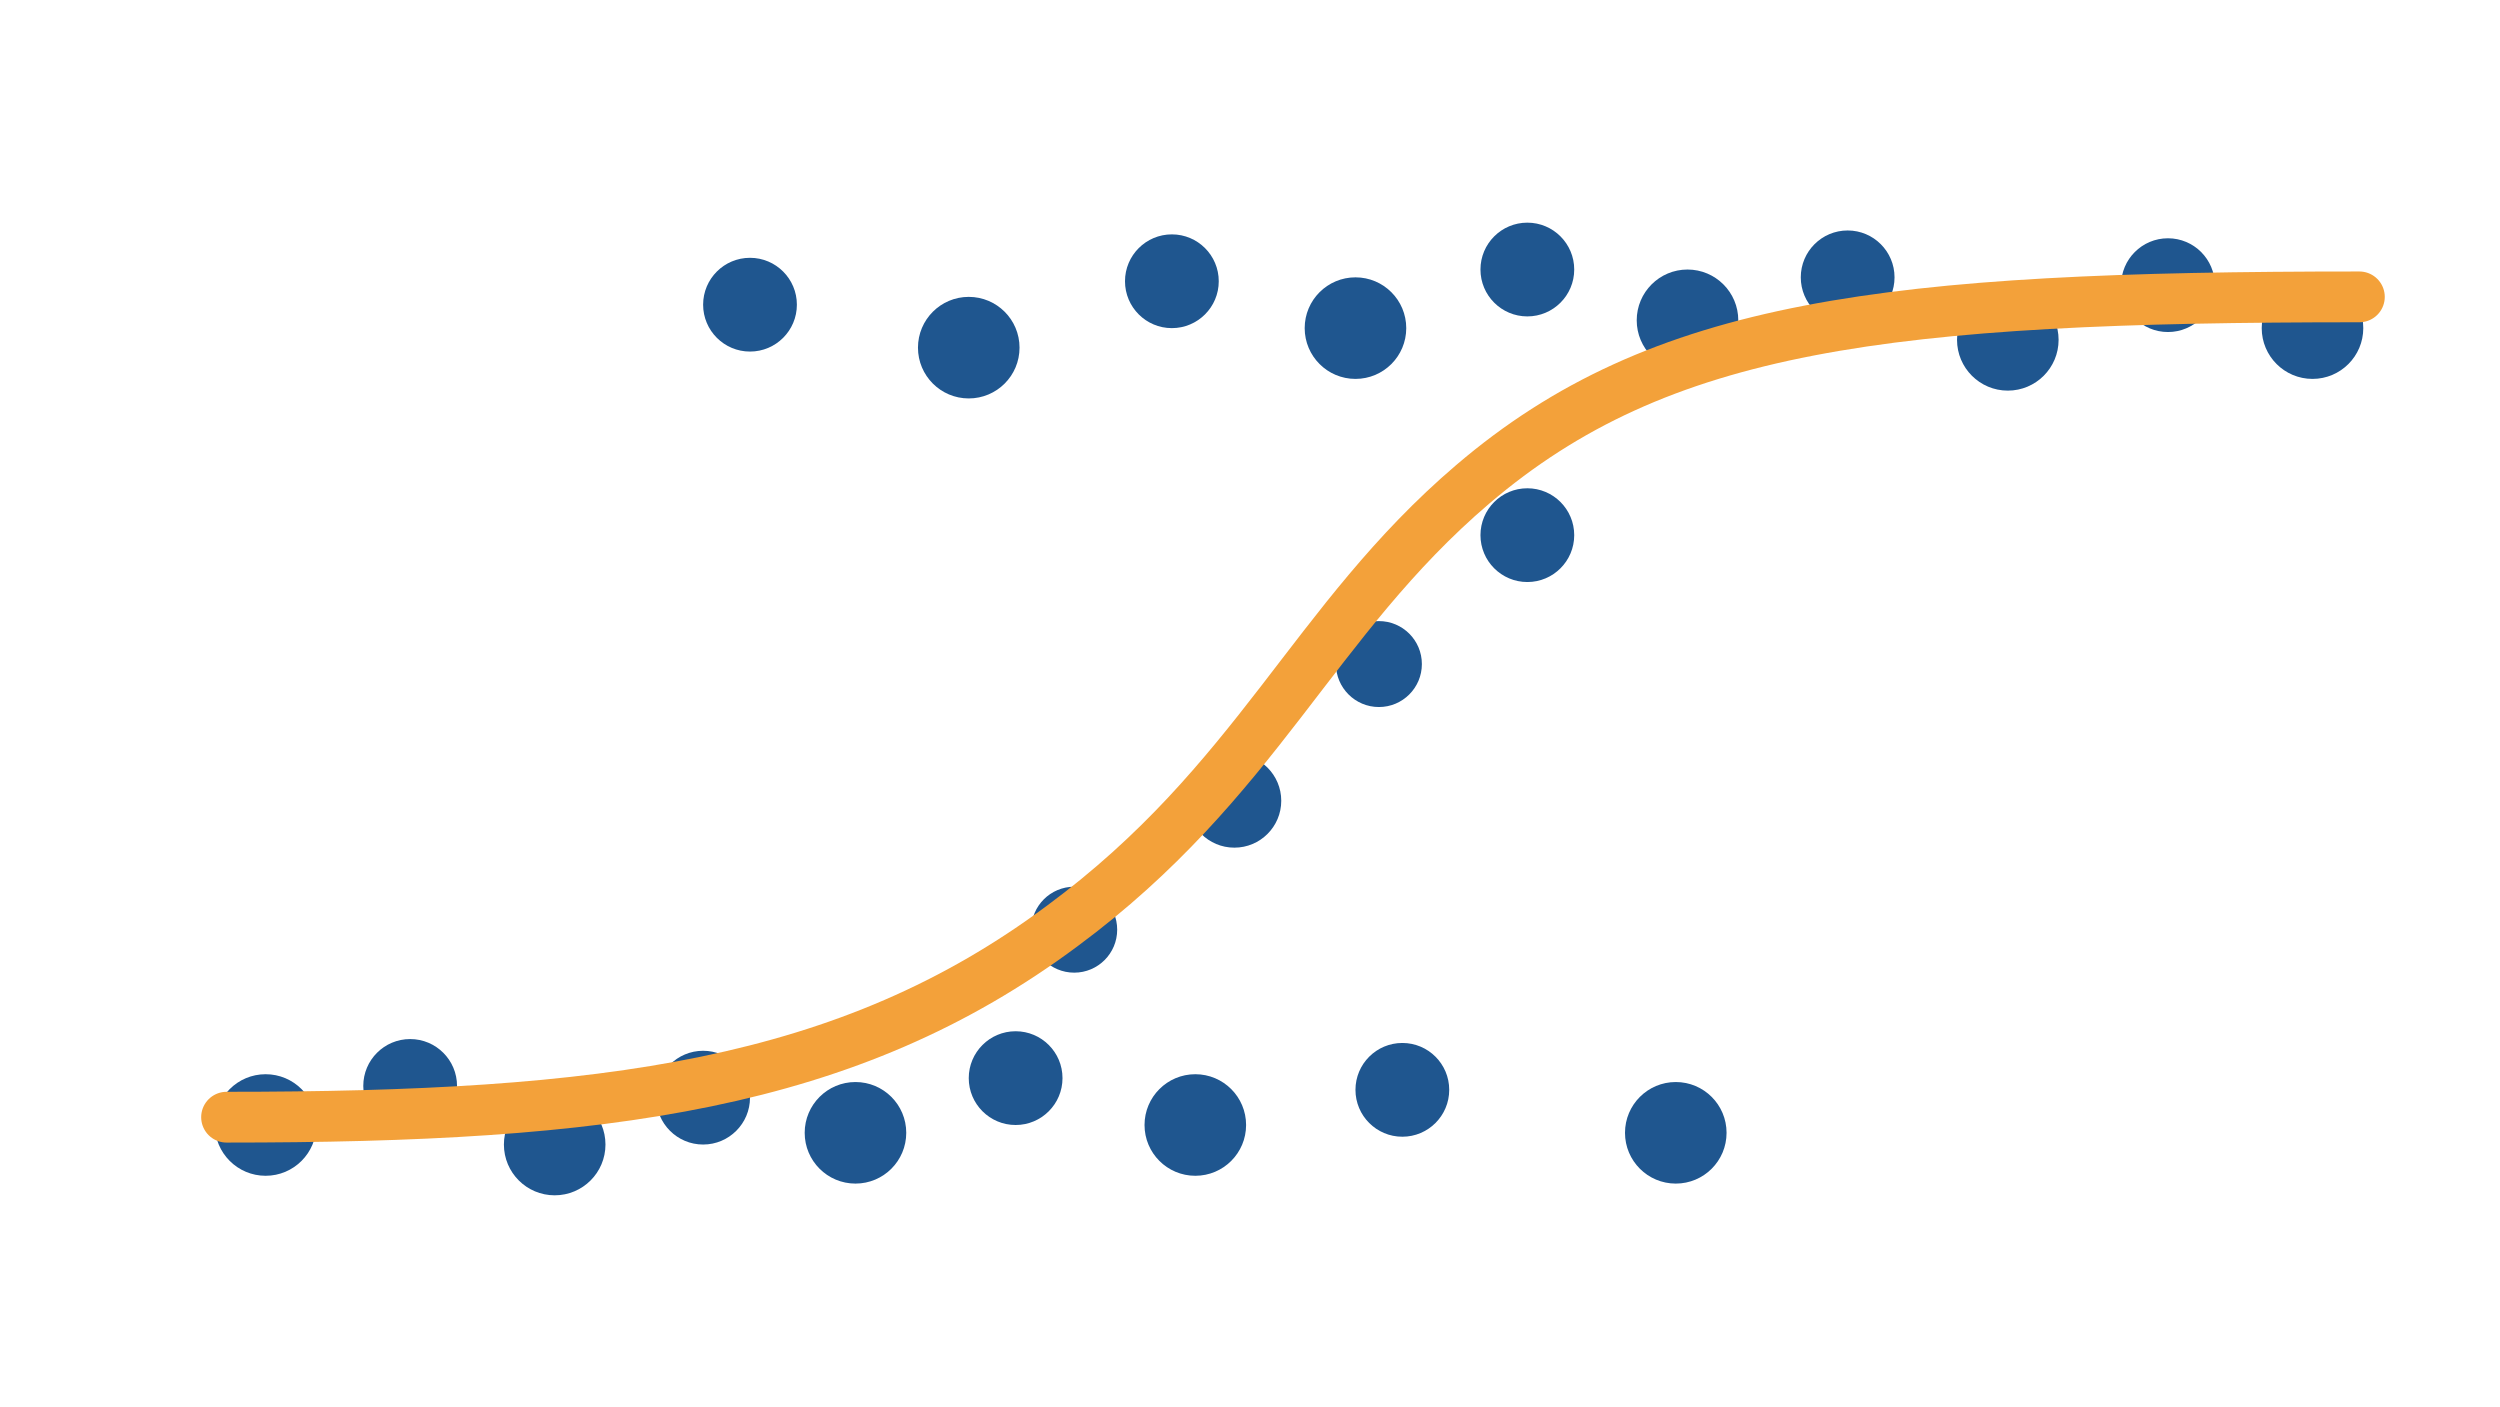
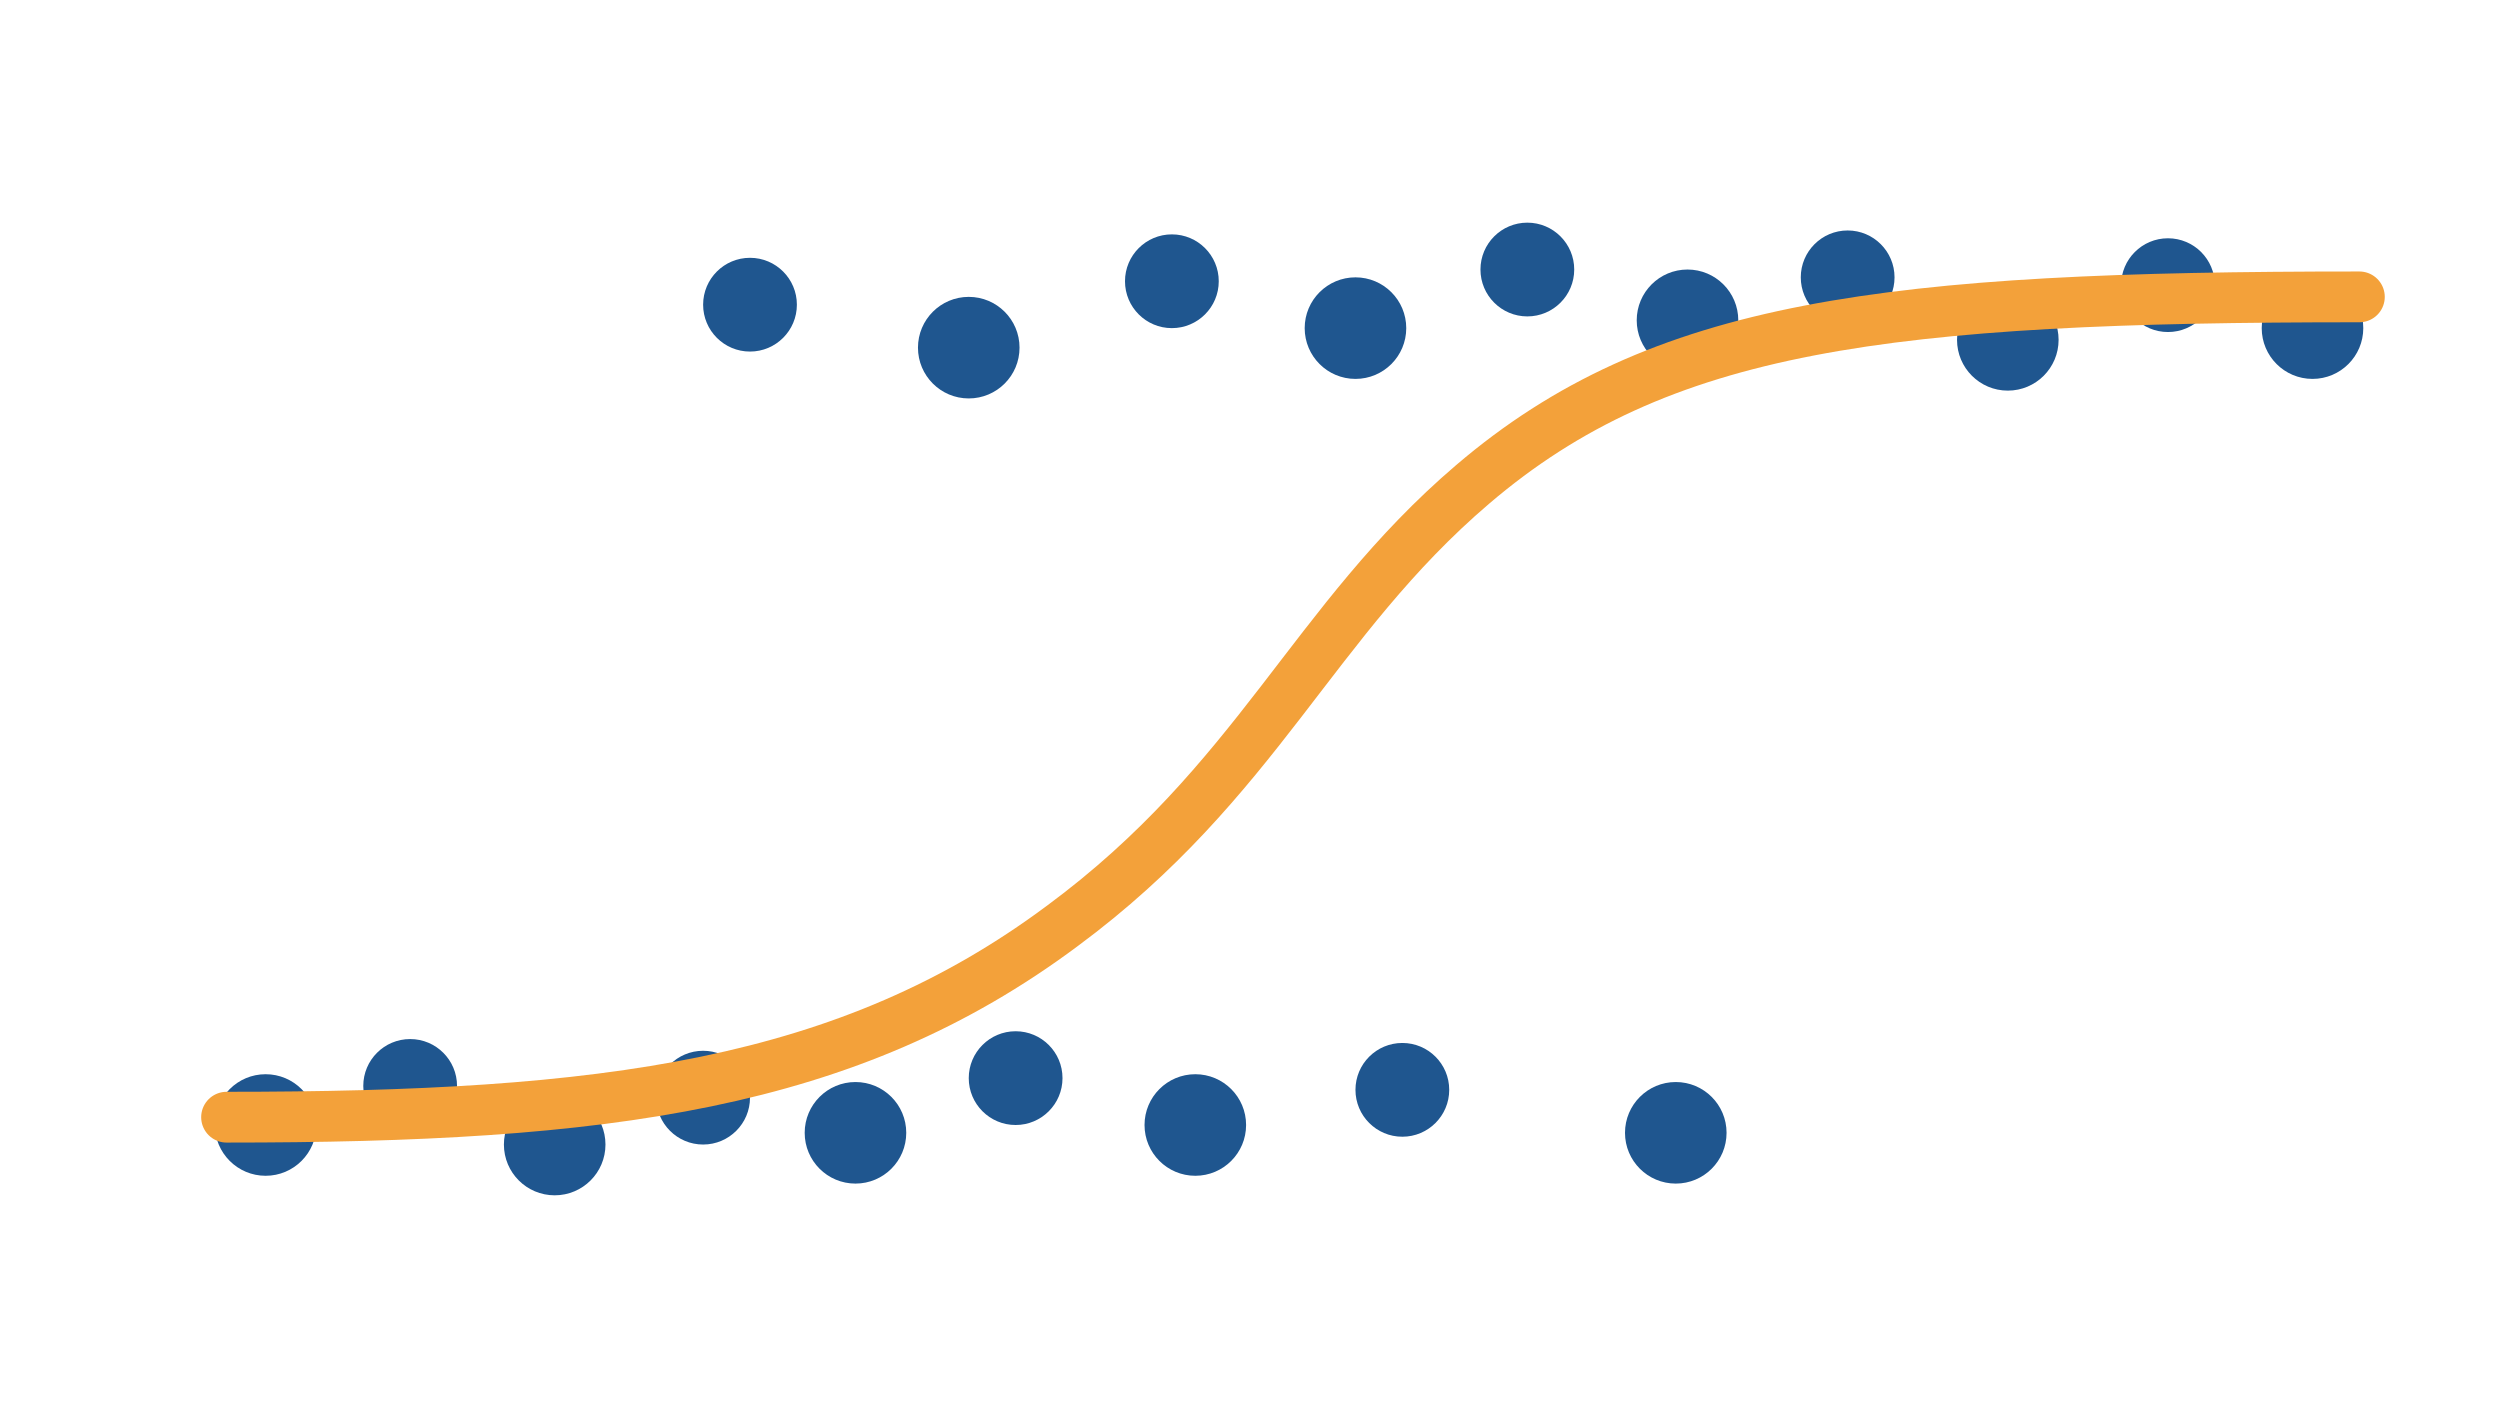
<svg xmlns="http://www.w3.org/2000/svg" viewBox="0 0 640 360" role="img" aria-labelledby="title desc">
  <g fill="#1F568F">
    <circle cx="68" cy="288" r="13" />
    <circle cx="105" cy="278" r="12" />
    <circle cx="142" cy="293" r="13" />
    <circle cx="180" cy="281" r="12" />
    <circle cx="219" cy="290" r="13" />
    <circle cx="260" cy="276" r="12" />
    <circle cx="306" cy="288" r="13" />
    <circle cx="359" cy="279" r="12" />
    <circle cx="429" cy="290" r="13" />
    <circle cx="192" cy="78" r="12" />
    <circle cx="248" cy="89" r="13" />
    <circle cx="300" cy="72" r="12" />
    <circle cx="347" cy="84" r="13" />
    <circle cx="391" cy="69" r="12" />
    <circle cx="432" cy="82" r="13" />
    <circle cx="473" cy="71" r="12" />
    <circle cx="514" cy="87" r="13" />
    <circle cx="555" cy="73" r="12" />
    <circle cx="592" cy="84" r="13" />
-     <circle cx="275" cy="238" r="11" />
-     <circle cx="316" cy="205" r="12" />
-     <circle cx="353" cy="170" r="11" />
-     <circle cx="391" cy="137" r="12" />
  </g>
  <path d="M 58 286        C 155 286, 217 278, 272 237        C 322 200, 336 159, 377 124        C 425 83, 483 76, 604 76" fill="none" stroke="#F3A13A" stroke-width="13" stroke-linecap="round" stroke-linejoin="round" />
</svg>
